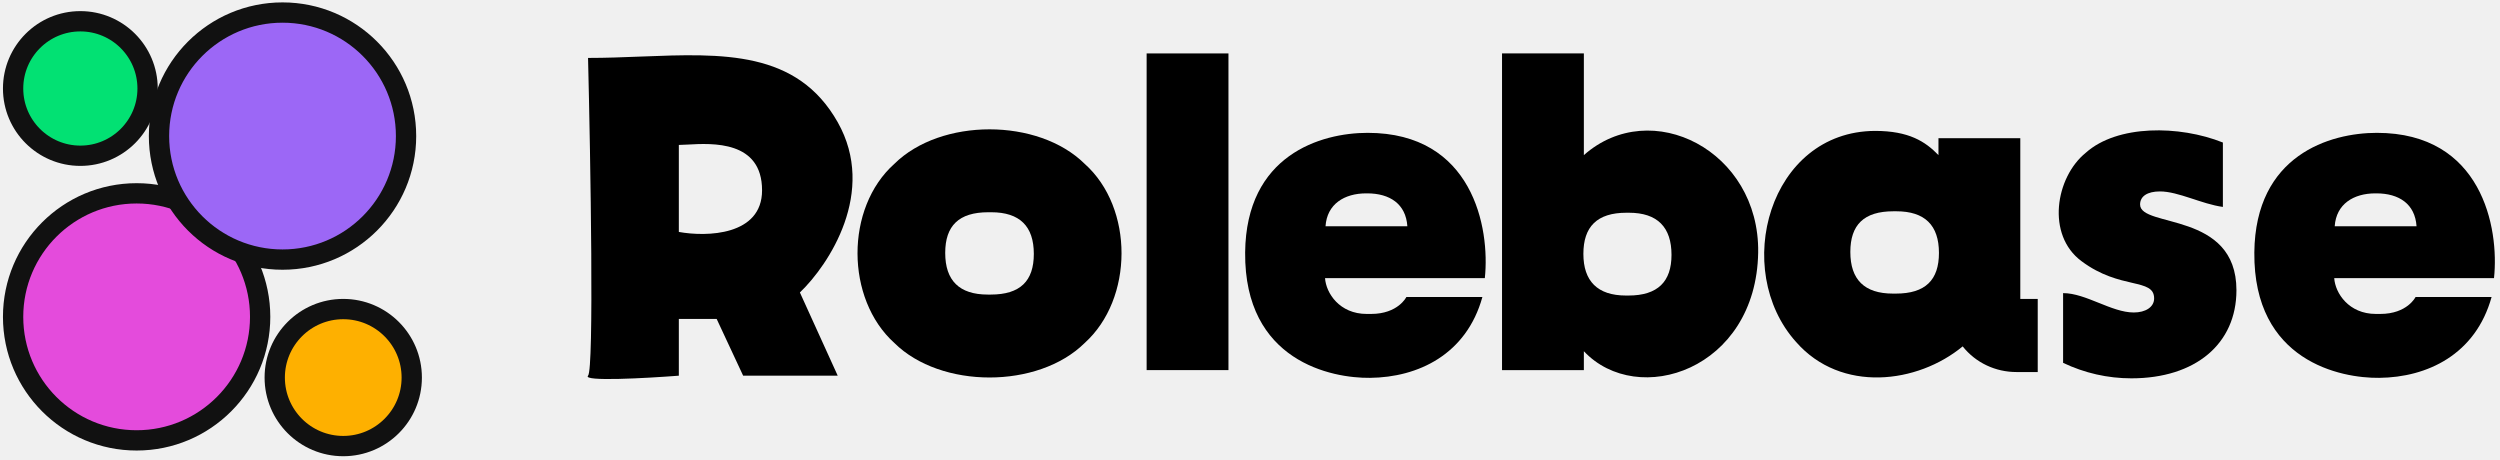
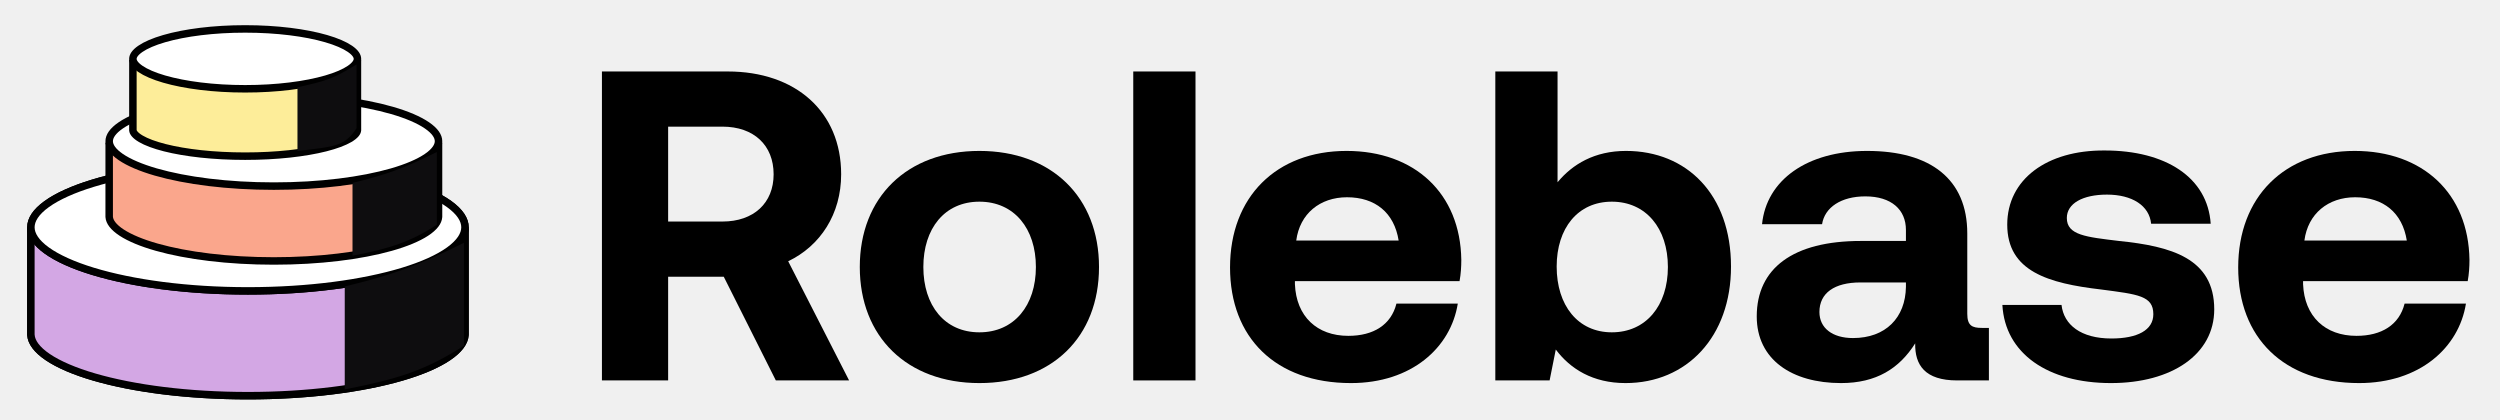
- <svg xmlns="http://www.w3.org/2000/svg" width="430" height="79" viewBox="0 0 430 79" fill="none">
-   <circle cx="23.5" cy="54.5" r="21.246" fill="#E44BDC" stroke="#111111" stroke-width="3.491" />
-   <circle cx="48.595" cy="23.404" r="21.246" fill="#9C67F6" stroke="#111111" stroke-width="3.491" />
-   <path d="M59.038 76.725C65.546 76.725 70.821 71.45 70.821 64.942C70.821 58.434 65.546 53.158 59.038 53.158C52.53 53.158 47.254 58.434 47.254 64.942C47.254 71.45 52.53 76.725 59.038 76.725Z" fill="#FEB000" stroke="#111111" stroke-width="3.491" />
-   <path d="M13.82 26.789C20.207 26.789 25.385 21.611 25.385 15.224C25.385 8.836 20.207 3.658 13.82 3.658C7.432 3.658 2.254 8.836 2.254 15.224C2.254 21.611 7.432 26.789 13.82 26.789Z" fill="#02E173" stroke="#111111" stroke-width="3.491" />
-   <path d="M153.832 58.994C161.828 66.906 178.568 66.906 186.563 58.994C194.975 51.415 195.058 35.758 186.563 28.179C178.568 20.267 161.828 20.267 153.832 28.179C145.337 35.758 145.421 51.415 153.832 58.994ZM162.577 43.503C162.577 38.839 164.909 36.507 169.99 36.507H170.489C175.403 36.507 177.818 38.922 177.818 43.67C177.818 48.334 175.486 50.666 170.406 50.666H169.906C164.993 50.666 162.577 48.25 162.577 43.503Z" fill="currentColor" />
-   <path d="M197.22 63.658H211.295V9.19H197.22V63.658Z" fill="currentColor" />
-   <path d="M235.652 64.99C243.897 64.907 252.226 60.993 254.974 51.082H241.899C241.899 51.082 240.483 53.997 235.819 53.997H235.069C230.405 53.997 228.073 50.416 227.907 47.834H255.391C256.307 39.172 253.309 22.849 235.236 22.849C227.157 22.849 214.331 26.68 214.165 43.42C213.998 62.159 229.073 65.074 235.652 64.99ZM227.99 38.922C228.24 35.091 231.238 33.259 234.986 33.259H235.153C239.067 33.259 241.815 35.091 242.065 38.922H227.99Z" fill="currentColor" />
-   <path d="M258.349 63.658H272.424V60.41C281.669 70.237 302.074 63.658 302.407 43.42C302.657 25.93 284.001 16.436 272.424 26.68V9.19H258.349V63.658ZM272.341 43.67C272.341 39.006 274.673 36.59 279.753 36.59H280.17C285.084 36.59 287.499 39.089 287.499 43.836C287.499 48.417 285.167 50.832 280.086 50.832H279.67C274.756 50.832 272.341 48.334 272.341 43.67Z" fill="currentColor" />
-   <path d="M346.825 63.991H350.489V51.415H347.491V23.765H333.416V26.68C331.167 24.348 328.335 22.515 322.506 22.515C304.266 22.599 297.77 46.418 308.93 58.827C316.676 67.656 329.835 65.99 337.58 59.577C339.829 62.409 343.243 63.991 346.825 63.991ZM318.258 43.337C318.258 38.672 320.59 36.341 325.67 36.341H326.17C331.084 36.341 333.499 38.756 333.499 43.503C333.499 48.167 331.167 50.499 326.087 50.499H325.587C320.673 50.499 318.258 48.084 318.258 43.337Z" fill="currentColor" />
-   <path d="M366.596 65.074C377.589 65.074 384.668 59.16 384.668 49.916C384.668 36.257 368.095 39.255 368.095 35.175C368.095 33.759 369.344 32.926 371.509 32.926C374.674 32.926 378.672 35.091 382.336 35.591V24.514C374.841 21.516 364.18 21.433 358.767 26.263C353.52 30.511 351.938 40.422 358.017 44.919C364.68 49.916 370.51 47.751 370.51 51.332C370.51 52.831 369.011 53.747 367.012 53.747C363.181 53.747 358.767 50.416 354.852 50.416V62.409C358.517 64.158 362.515 65.074 366.596 65.074Z" fill="currentColor" />
-   <path d="M409.232 64.99C417.477 64.907 425.806 60.993 428.554 51.082H415.478C415.478 51.082 414.063 53.997 409.399 53.997H408.649C403.985 53.997 401.653 50.416 401.487 47.834H428.97C429.887 39.172 426.888 22.849 408.816 22.849C400.737 22.849 387.911 26.68 387.745 43.42C387.578 62.159 402.653 65.074 409.232 64.99ZM401.57 38.922C401.82 35.091 404.818 33.259 408.566 33.259H408.732C412.647 33.259 415.395 35.091 415.645 38.922H401.57Z" fill="currentColor" />
-   <path fill-rule="evenodd" clip-rule="evenodd" d="M101.145 9.964C101.578 27.748 102.186 63.578 101.145 64.619C100.104 65.66 111.121 65.053 116.76 64.619V54.859H123.267L127.822 64.619H144.088L137.582 50.305C142.57 45.533 150.855 32.997 144.088 21.025C137.109 8.677 124.371 9.175 110.261 9.727C107.27 9.844 104.217 9.964 101.145 9.964ZM116.76 39.894V24.929C117.151 24.929 117.655 24.901 118.239 24.868C122.512 24.629 131.075 24.15 131.075 32.737C131.075 40.545 121.532 40.761 116.76 39.894Z" fill="currentColor" />
+ <svg xmlns="http://www.w3.org/2000/svg" width="334" height="56" viewBox="0 0 334 56" fill="none">
+   <path d="M80.418 50.825H89.263V36.968H96.693L103.651 50.825H113.439L105.302 34.904C109.606 32.84 112.378 28.595 112.378 23.288C112.378 14.915 106.304 9.549 97.224 9.549H80.418V50.825ZM96.516 16.919C100.703 16.919 103.356 19.396 103.356 23.288C103.356 27.121 100.703 29.597 96.516 29.597H89.263V16.919H96.516Z" fill="currentColor" />
+   <path d="M130.848 51.179C140.519 51.179 146.828 45.046 146.828 35.671C146.828 26.354 140.519 20.163 130.848 20.163C121.178 20.163 114.868 26.354 114.868 35.671C114.868 44.987 121.178 51.179 130.848 51.179ZM130.848 44.398C126.19 44.398 123.359 40.801 123.359 35.671C123.359 30.541 126.19 26.944 130.848 26.944C135.506 26.944 138.396 30.541 138.396 35.671C138.396 40.801 135.506 44.398 130.848 44.398Z" fill="currentColor" />
+   <path d="M151.404 50.825H159.719V9.549H151.404V50.825Z" fill="currentColor" />
+   <path d="M180.49 51.179C188.568 51.179 193.816 46.462 194.76 40.565H186.563C185.856 43.395 183.497 44.869 180.136 44.869C175.949 44.869 173.178 42.275 173.001 37.97V37.558H194.996C195.172 36.614 195.231 35.612 195.231 34.727C195.113 25.823 188.981 20.163 179.9 20.163C170.525 20.163 164.333 26.295 164.333 35.73C164.333 45.105 170.407 51.179 180.49 51.179ZM173.178 32.133C173.65 28.536 176.362 26.354 179.959 26.354C183.733 26.354 186.269 28.418 186.858 32.133H173.178Z" fill="currentColor" />
+   <path d="M217.229 20.163C213.042 20.163 210.094 21.931 208.089 24.349V9.549H199.775V50.825H207.028L207.853 46.697C209.799 49.292 212.807 51.179 217.17 51.179C225.366 51.179 231.263 44.987 231.263 35.612C231.263 26 225.366 20.163 217.229 20.163ZM215.342 44.398C210.802 44.398 207.971 40.801 207.971 35.612C207.971 30.482 210.802 26.944 215.342 26.944C219.882 26.944 222.831 30.482 222.831 35.671C222.831 40.86 219.882 44.398 215.342 44.398Z" fill="currentColor" />
+   <path d="M264.774 43.808C263.476 43.808 262.828 43.513 262.828 41.921V31.189C262.828 23.936 257.934 20.163 249.443 20.163C241.423 20.163 235.998 24.054 235.409 29.951H243.428C243.782 27.71 245.964 26.236 249.207 26.236C252.686 26.236 254.632 28.005 254.632 30.718V32.192H248.617C239.536 32.192 234.701 35.848 234.701 42.275C234.701 48.054 239.418 51.179 245.964 51.179C250.681 51.179 253.747 49.233 255.87 45.872C255.811 48.761 257.167 50.825 261.472 50.825H265.717V43.808H264.774ZM254.632 38.324C254.573 42.452 251.919 45.164 247.556 45.164C244.784 45.164 243.074 43.808 243.074 41.685C243.074 39.15 245.079 37.734 248.558 37.734H254.632V38.324Z" fill="currentColor" />
+   <path d="M267.518 40.742C267.872 47.228 273.592 51.179 282.024 51.179C290.161 51.179 295.822 47.346 295.822 41.331C295.822 34.491 290.044 32.899 283.086 32.192C278.722 31.661 276.128 31.425 276.128 29.125C276.128 27.18 278.25 26 281.493 26C284.854 26 287.154 27.474 287.39 29.892H295.35C294.938 23.701 289.336 20.104 281.199 20.104C273.415 20.045 268.167 23.995 268.167 30.01C268.167 36.26 273.651 37.852 280.727 38.678C285.621 39.327 287.685 39.504 287.685 41.98C287.685 44.103 285.562 45.223 282.083 45.223C278.014 45.223 275.715 43.395 275.42 40.742H267.518Z" fill="currentColor" />
+   <path d="M315.179 51.179C323.258 51.179 328.506 46.462 329.449 40.565H321.253C320.545 43.395 318.187 44.869 314.825 44.869C310.639 44.869 307.867 42.275 307.691 37.97V37.558H329.685C329.862 36.614 329.921 35.612 329.921 34.727C329.803 25.823 323.67 20.163 314.59 20.163C305.214 20.163 299.023 26.295 299.023 35.73C299.023 45.105 305.096 51.179 315.179 51.179ZM307.867 32.133C308.339 28.536 311.052 26.354 314.649 26.354C318.422 26.354 320.958 28.418 321.548 32.133H307.867Z" fill="currentColor" />
+   <path d="M4.129 44.749L4.124 44.68V30.864H62.124V44.68L62.12 44.749C62.058 45.705 61.342 46.717 59.864 47.714C58.402 48.701 56.289 49.608 53.653 50.376C48.387 51.91 41.139 52.864 33.124 52.864C25.108 52.864 17.861 51.91 12.595 50.376C9.959 49.608 7.846 48.701 6.384 47.714C4.907 46.717 4.19 45.705 4.129 44.749Z" fill="#000" stroke="#000" />
+   <path d="M4.129 44.749L4.124 44.68V31.033H62.124V44.68L62.12 44.749C62.058 45.705 61.342 46.717 59.864 47.714C58.402 48.701 56.289 49.608 53.653 50.376C48.387 51.91 41.139 52.864 33.124 52.864C25.108 52.864 17.861 51.91 12.595 50.376C9.959 49.608 7.846 48.701 6.384 47.714C4.907 46.717 4.19 45.705 4.129 44.749Z" fill="#D3A7E4" stroke="#000" />
+   <path d="M62.124 30.364C62.124 31.368 61.455 32.421 60.013 33.461C58.583 34.493 56.48 35.443 53.838 36.249C48.559 37.86 41.235 38.864 33.124 38.864C25.013 38.864 17.69 37.86 12.41 36.249C9.768 35.443 7.665 34.493 6.235 33.461C4.793 32.421 4.124 31.368 4.124 30.364C4.124 29.36 4.793 28.306 6.235 27.266C7.665 26.234 9.768 25.284 12.41 24.478C17.69 22.867 25.013 21.864 33.124 21.864C41.235 21.864 48.559 22.867 53.838 24.478C56.48 25.284 58.583 26.234 60.013 27.266C61.455 28.306 62.124 29.36 62.124 30.364Z" fill="white" stroke="#000" />
+   <path d="M62.124 30.364C62.124 31.368 61.455 32.421 60.013 33.461C58.583 34.493 56.48 35.443 53.838 36.249C48.559 37.86 41.235 38.864 33.124 38.864C25.013 38.864 17.69 37.86 12.41 36.249C9.768 35.443 7.665 34.493 6.235 33.461C4.793 32.421 4.124 31.368 4.124 30.364C4.124 29.36 4.793 28.306 6.235 27.266C7.665 26.234 9.768 25.284 12.41 24.478C17.69 22.867 25.013 21.864 33.124 21.864C41.235 21.864 48.559 22.867 53.838 24.478C56.48 25.284 58.583 26.234 60.013 27.266C61.455 28.306 62.124 29.36 62.124 30.364Z" fill="white" stroke="#000" />
+   <path d="M14.59 28.987L14.587 28.94L14.587 19.55H58.587L58.587 28.94L58.584 28.987C58.541 29.626 58.041 30.344 56.922 31.076C55.821 31.797 54.221 32.463 52.216 33.029C48.211 34.16 42.694 34.864 36.587 34.864C30.481 34.864 24.963 34.16 20.959 33.029C18.954 32.463 17.354 31.797 16.253 31.076C15.133 30.344 14.633 29.626 14.59 28.987Z" fill="#FAA68C" stroke="#000" />
+   <path d="M58.587 18.864C58.587 19.51 58.13 20.234 57.037 20.981C55.96 21.716 54.369 22.399 52.358 22.98C48.343 24.14 42.767 24.864 36.587 24.864C30.407 24.864 24.831 24.14 20.816 22.98C18.805 22.399 17.214 21.716 16.137 20.981C15.044 20.234 14.587 19.51 14.587 18.864C14.587 18.217 15.044 17.493 16.137 16.747C17.214 16.011 18.805 15.329 20.816 14.748C24.831 13.588 30.407 12.864 36.587 12.864C42.767 12.864 48.343 13.588 52.358 14.748C54.369 15.329 55.96 16.011 57.037 16.747C58.13 17.493 58.587 18.217 58.587 18.864Z" fill="white" stroke="#000" />
+   <path d="M17.755 17.403L17.754 17.383V8.493H47.754V17.383L47.752 17.403C47.731 17.685 47.469 18.086 46.697 18.54C45.955 18.975 44.867 19.384 43.491 19.733C40.744 20.429 36.954 20.864 32.754 20.864C28.554 20.864 24.763 20.429 22.017 19.733C20.64 19.384 19.552 18.975 18.81 18.54C18.038 18.086 17.776 17.685 17.755 17.403Z" fill="#FDED99" stroke="#000" />
+   <path d="M47.754 7.864C47.754 8.235 47.491 8.696 46.753 9.203C46.03 9.699 44.952 10.166 43.574 10.566C40.826 11.363 37 11.864 32.754 11.864C28.507 11.864 24.681 11.363 21.933 10.566C20.555 10.166 19.477 9.699 18.755 9.203C18.016 8.696 17.754 8.235 17.754 7.864C17.754 7.492 18.016 7.031 18.755 6.524C19.477 6.028 20.555 5.562 21.933 5.162C24.681 4.364 28.507 3.864 32.754 3.864C37 3.864 40.826 4.364 43.574 5.162C44.952 5.562 46.03 6.028 46.753 6.524C47.491 7.031 47.754 7.492 47.754 7.864Z" fill="white" stroke="#000" />
+   <path d="M47.095 34.16V24.433C51.397 23.399 53.852 22.552 58.36 20.309V30.035C54.738 32.346 52.188 33.173 47.095 34.16Z" fill="#0E0D0F" />
+   <path d="M46.058 52.02V38.269C52.141 36.807 55.611 35.61 61.984 32.438V46.189C56.864 49.456 53.258 50.624 46.058 52.02Z" fill="#0E0D0F" />
+   <path d="M39.742 20.178V11.662C43.701 10.766 44.371 10.592 47.634 8.615V17.131C45.978 19.64 44.657 19.558 39.742 20.178Z" fill="#0E0D0F" />
</svg>
